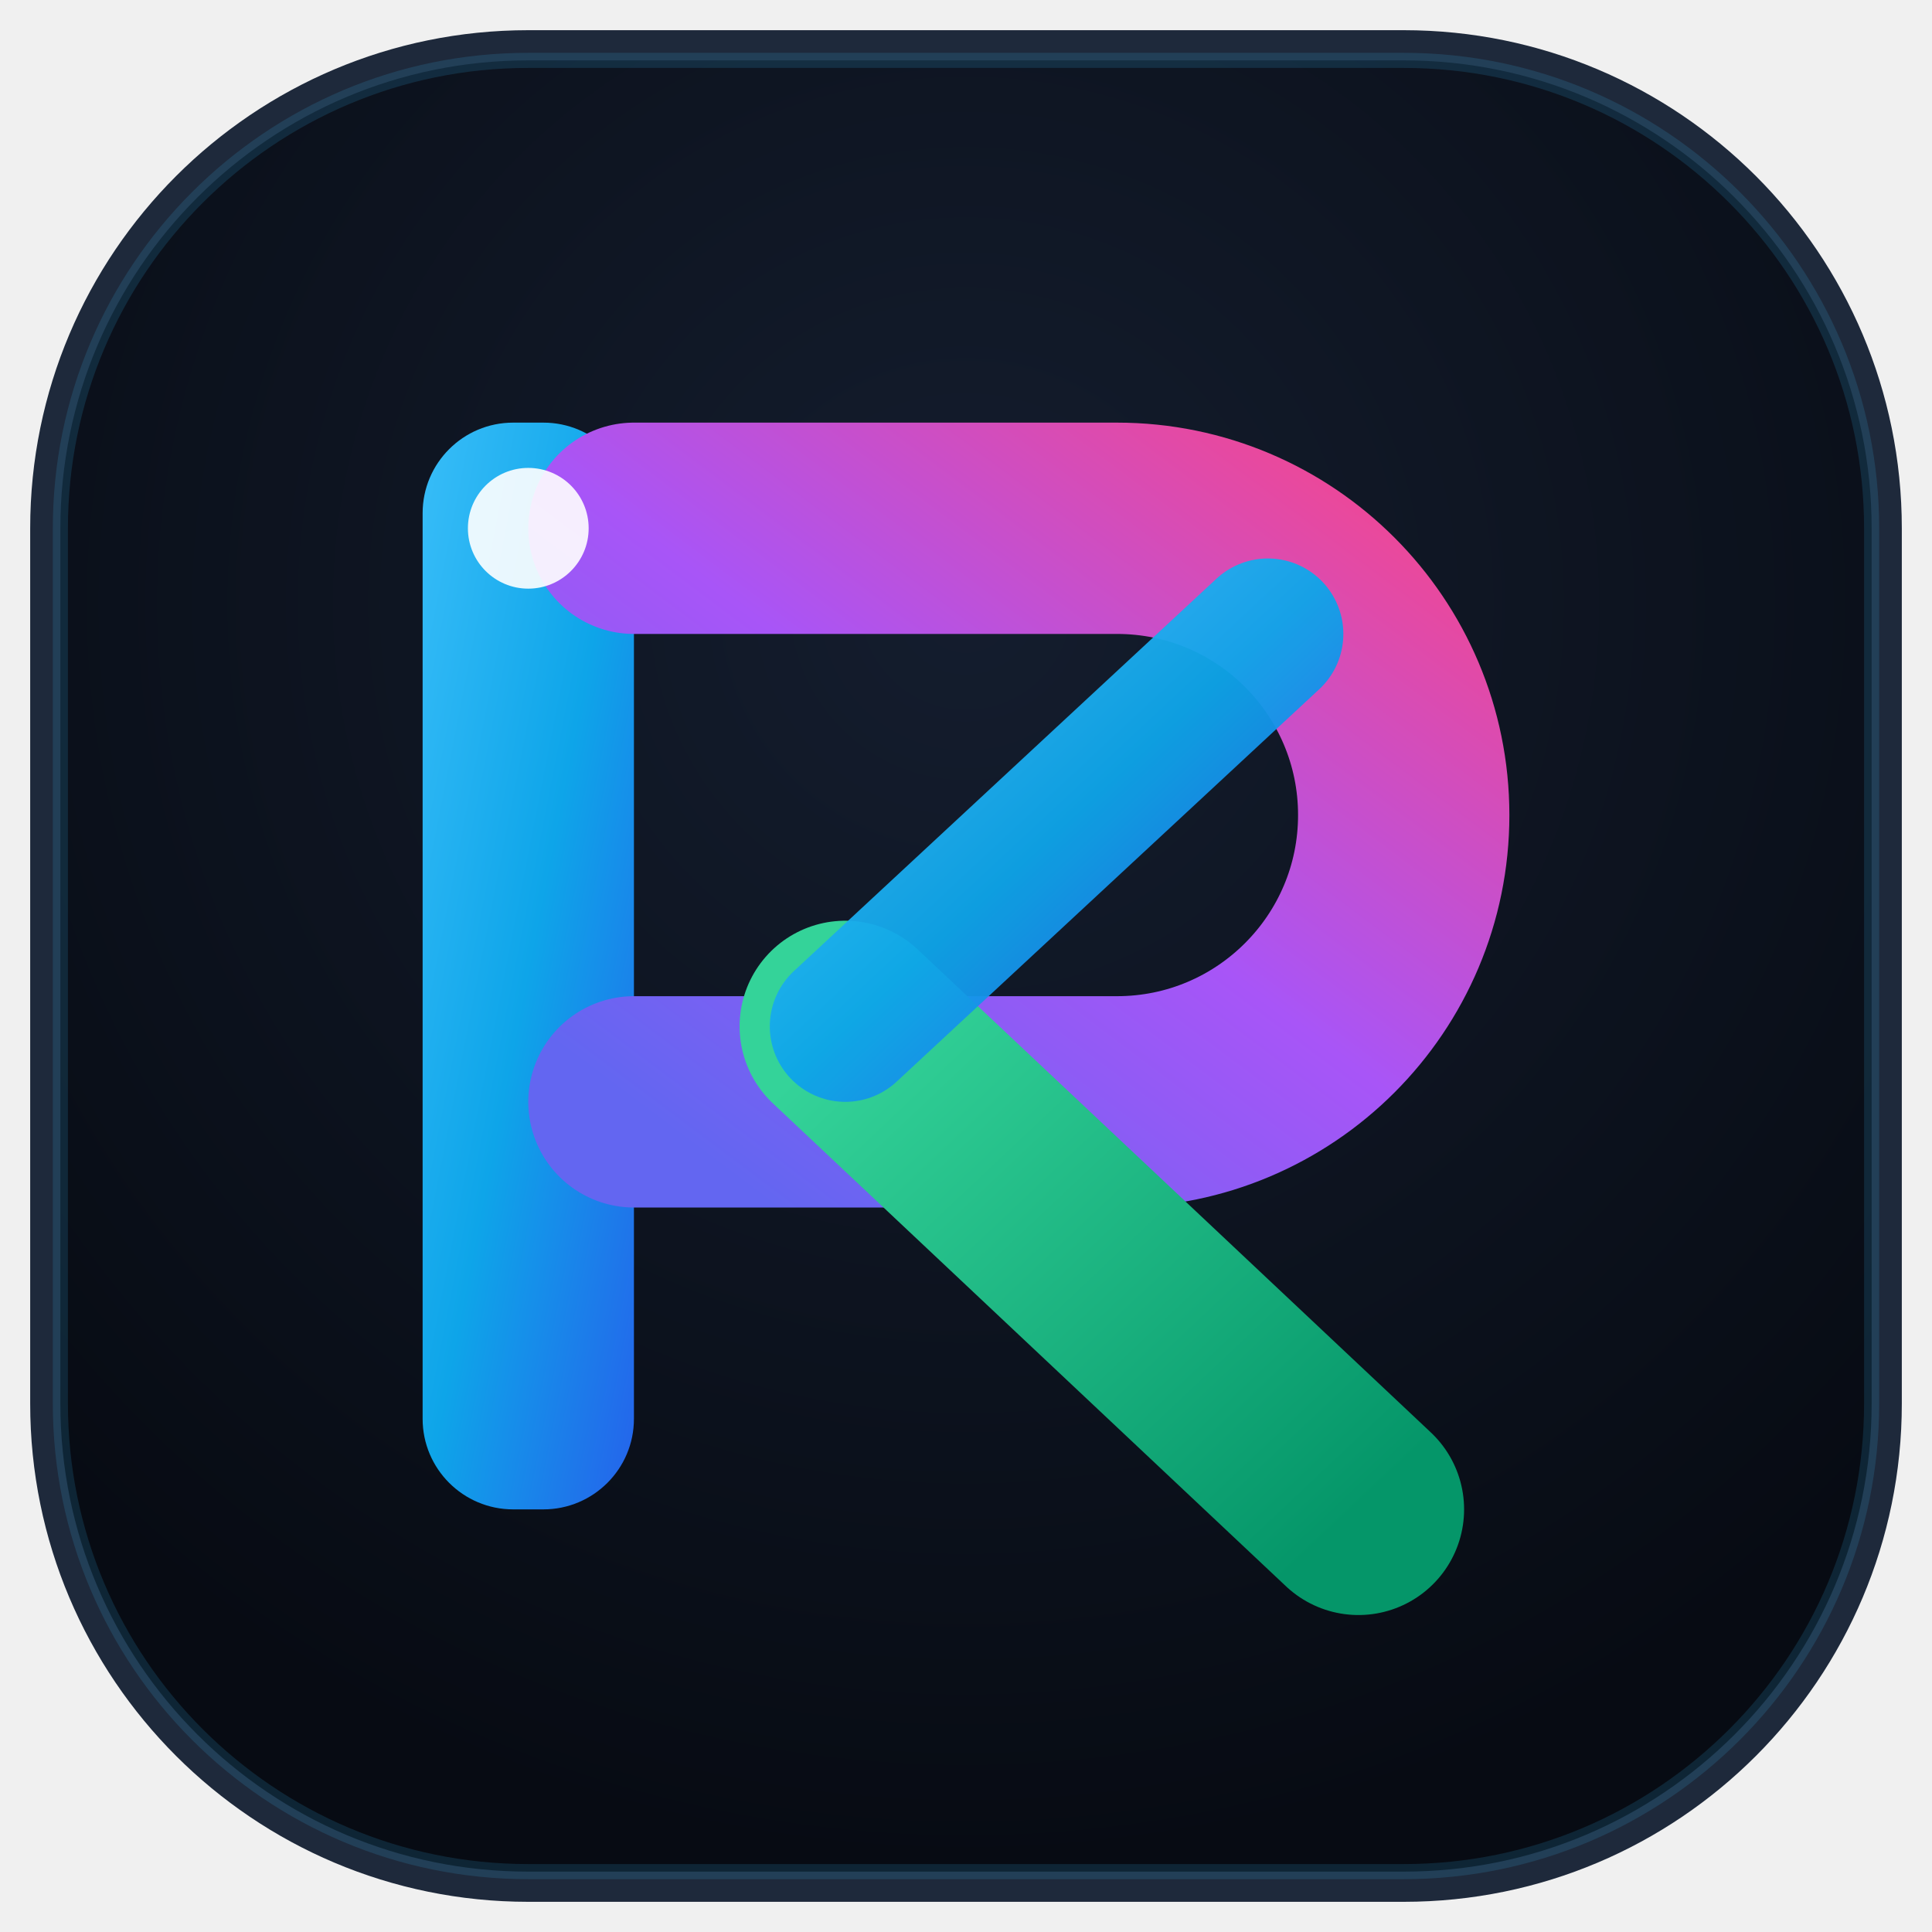
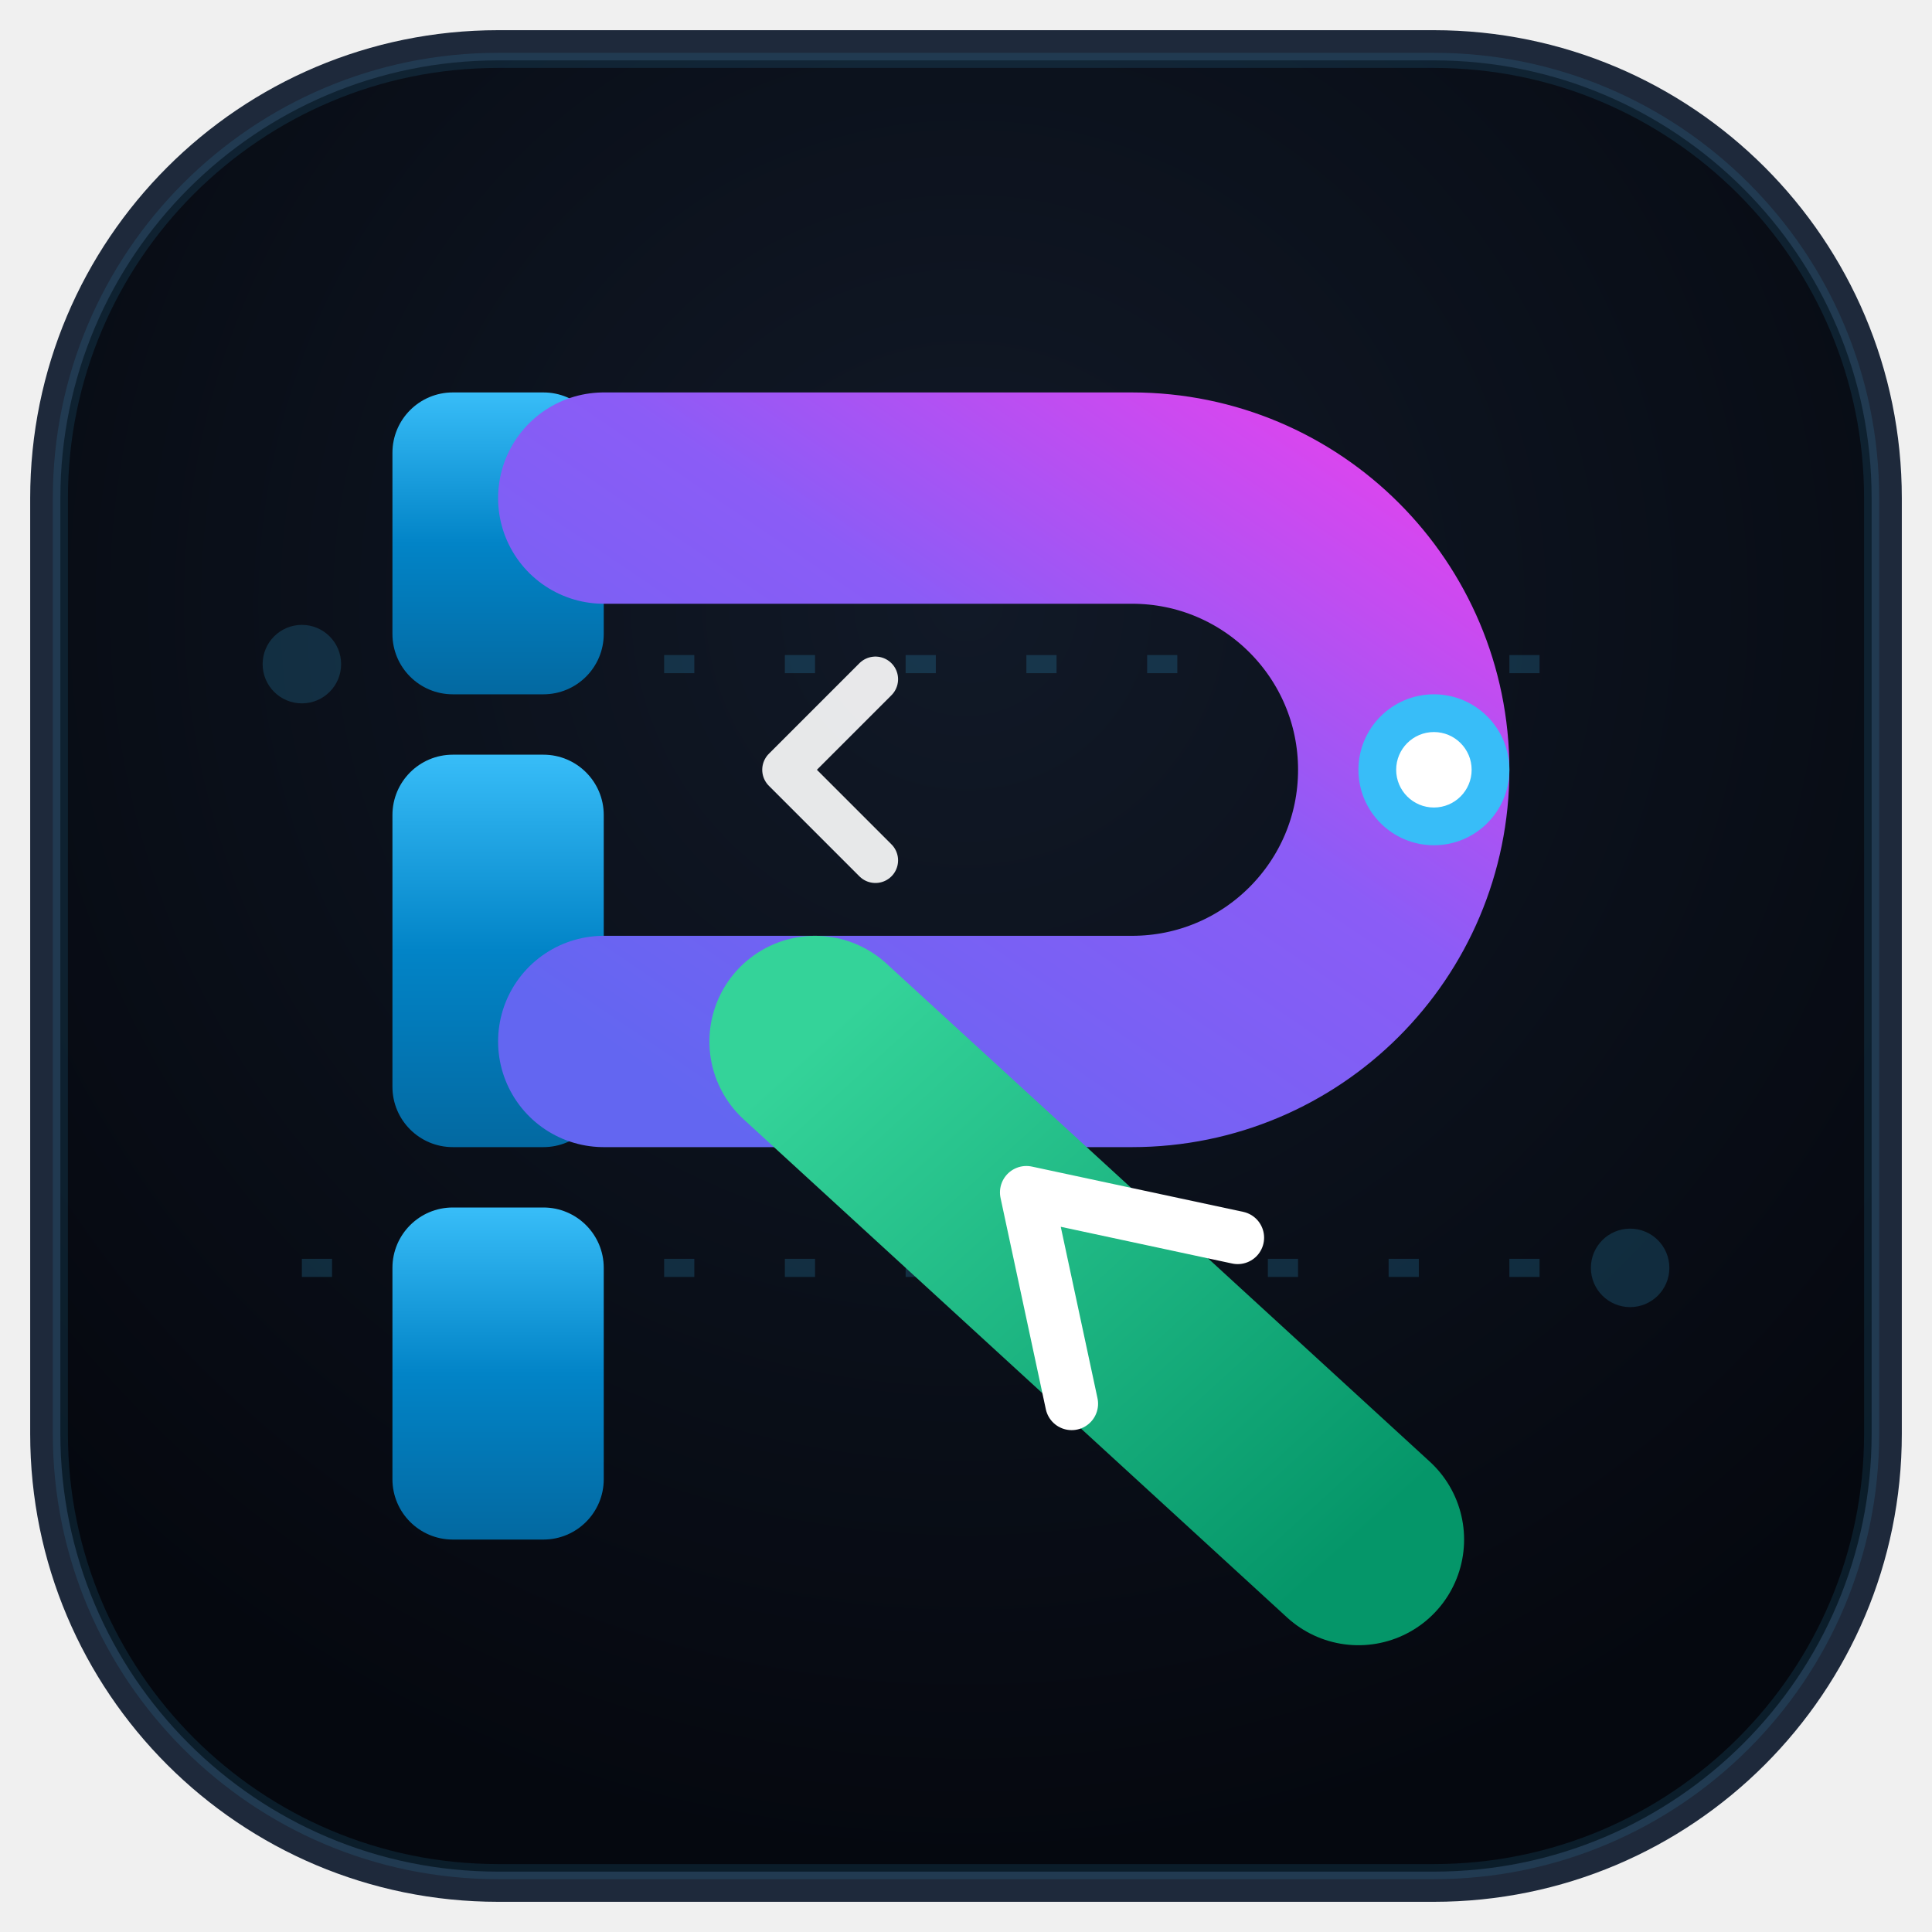
<svg xmlns="http://www.w3.org/2000/svg" viewBox="0 0 128 128" width="128" height="128">
  <defs>
-     <radialGradient id="bgGlow" cx="50%" cy="30%" r="70%">
-       <stop offset="0%" stop-color="#141d2e" />
-       <stop offset="100%" stop-color="#070b13" />
+     <radialGradient id="deepDark" cx="50%" cy="30%" r="70%">
+       <stop offset="0%" stop-color="#111927" />
+       <stop offset="100%" stop-color="#05080f" />
    </radialGradient>
-     <linearGradient id="cyanCore" x1="0" y1="0" x2="1" y2="1">
+     <linearGradient id="binaryStream" x1="0" y1="0" x2="0" y2="1">
      <stop offset="0%" stop-color="#38bdf8" />
-       <stop offset="50%" stop-color="#0ea5e9" />
-       <stop offset="100%" stop-color="#2563eb" />
+       <stop offset="50%" stop-color="#0284c7" />
+       <stop offset="100%" stop-color="#0369a1" />
    </linearGradient>
-     <linearGradient id="violetFlow" x1="0" y1="1" x2="1" y2="0">
-       <stop offset="0%" stop-color="#6366f1" />
-       <stop offset="50%" stop-color="#a855f7" />
-       <stop offset="100%" stop-color="#ec4899" />
-     </linearGradient>
-     <linearGradient id="emeraldBeam" x1="0" y1="0" x2="1" y2="1">
+     <linearGradient id="decompileBeam" x1="0" y1="0" x2="1" y2="1">
      <stop offset="0%" stop-color="#34d399" />
      <stop offset="100%" stop-color="#059669" />
    </linearGradient>
+     <linearGradient id="reconstructedLogic" x1="0" y1="1" x2="1" y2="0">
+       <stop offset="0%" stop-color="#6366f1" />
+       <stop offset="60%" stop-color="#8b5cf6" />
+       <stop offset="100%" stop-color="#d946ef" />
+     </linearGradient>
+     <filter id="softGlow" x="-20%" y="-20%" width="140%" height="140%">
+       <feGaussianBlur stdDeviation="3" result="blur" />
+       <feComposite in="SourceGraphic" in2="blur" operator="over" />
+     </filter>
  </defs>
-   <rect x="3" y="3" width="122" height="122" rx="32" fill="url(#bgGlow)" stroke="#1e293b" stroke-width="2" />
-   <rect x="4" y="4" width="120" height="120" rx="31" fill="none" stroke="#38bdf8" stroke-width="1" opacity="0.15" />
-   <rect x="28" y="28" width="14" height="72" rx="6" fill="url(#cyanCore)" />
-   <path d="M42 35h32a19 19 0 0 1 0 38H42" fill="none" stroke="url(#violetFlow)" stroke-width="14" stroke-linecap="round" stroke-linejoin="round" />
-   <path d="m56 68 34 32" stroke="url(#emeraldBeam)" stroke-width="14" stroke-linecap="round" />
-   <path d="m56 68 28-26" stroke="url(#cyanCore)" stroke-width="10" stroke-linecap="round" opacity="0.95" />
-   <circle cx="35" cy="35" r="4" fill="#ffffff" opacity="0.9" />
+   <rect x="3" y="3" width="122" height="122" rx="30" fill="url(#deepDark)" stroke="#1e293b" stroke-width="2" />
+   <rect x="4" y="4" width="120" height="120" rx="29" fill="none" stroke="#38bdf8" stroke-width="1" opacity="0.12" />
+   <g opacity="0.18" stroke="#38bdf8" stroke-width="1.2">
+     <line x1="20" y1="44" x2="108" y2="44" stroke-dasharray="2 6" />
+     <line x1="20" y1="84" x2="108" y2="84" stroke-dasharray="2 6" />
+     <circle cx="20" cy="44" r="2" fill="#38bdf8" />
+     <circle cx="108" cy="84" r="2" fill="#38bdf8" />
+   </g>
+   <rect x="26" y="26" width="14" height="20" rx="4" fill="url(#binaryStream)" />
+   <rect x="26" y="50" width="14" height="26" rx="4" fill="url(#binaryStream)" />
+   <rect x="26" y="80" width="14" height="22" rx="4" fill="url(#binaryStream)" />
+   <path d="M40 33h35a18 18 0 0 1 0 36H40" fill="none" stroke="url(#reconstructedLogic)" stroke-width="14" stroke-linecap="round" stroke-linejoin="round" />
+   <path d="m54 69 36 33" stroke="url(#decompileBeam)" stroke-width="14" stroke-linecap="round" />
+   <path d="M82 82l-14-3 3 14" fill="none" stroke="#ffffff" stroke-width="3.5" stroke-linecap="round" stroke-linejoin="round" />
+   <path d="m58 45-6 6 6 6" fill="none" stroke="#ffffff" stroke-width="3" stroke-linecap="round" stroke-linejoin="round" opacity="0.9" />
+   <circle cx="95" cy="51" r="5" fill="#38bdf8" />
+   <circle cx="95" cy="51" r="2.5" fill="#ffffff" />
</svg>
